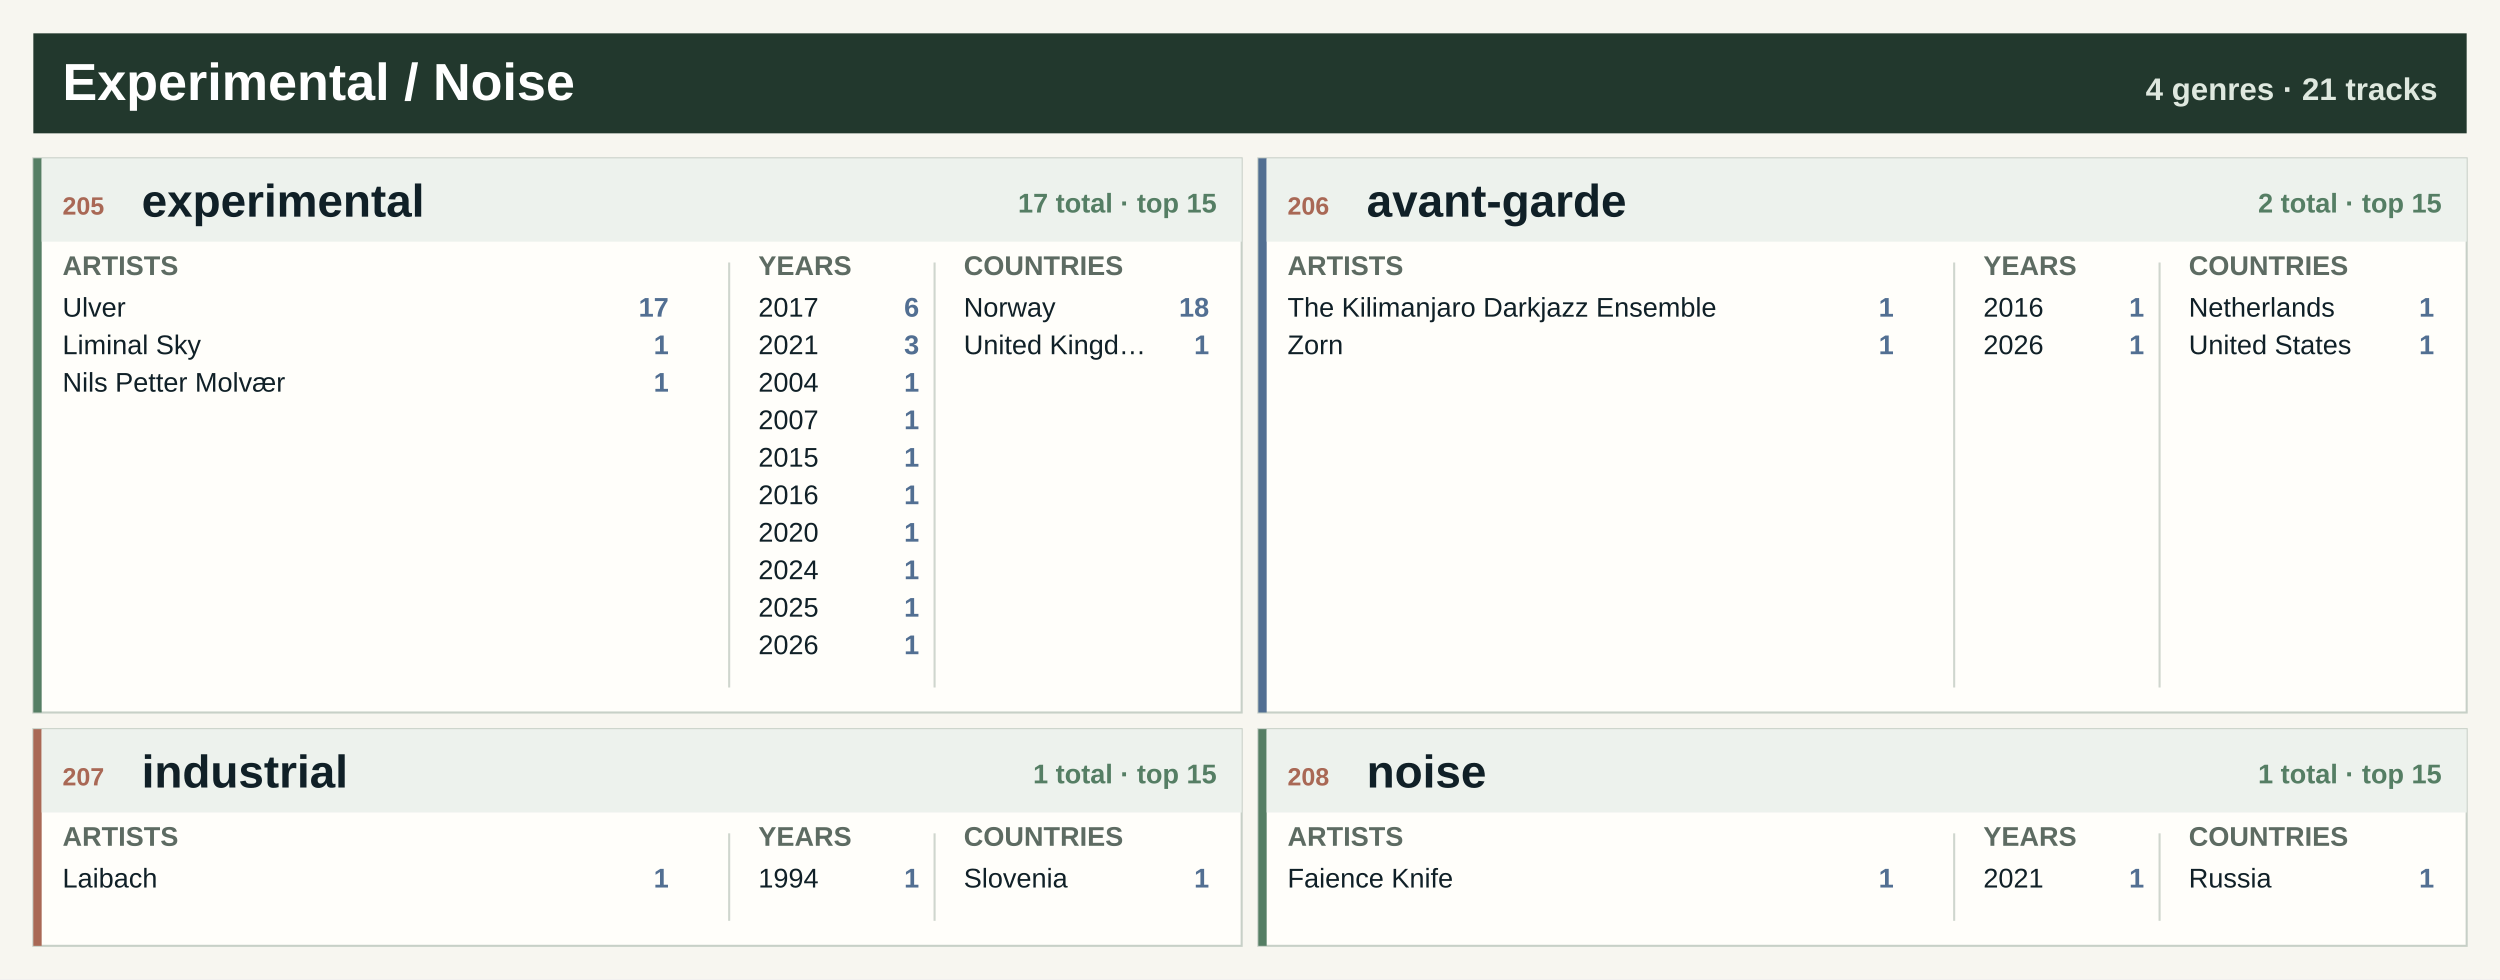
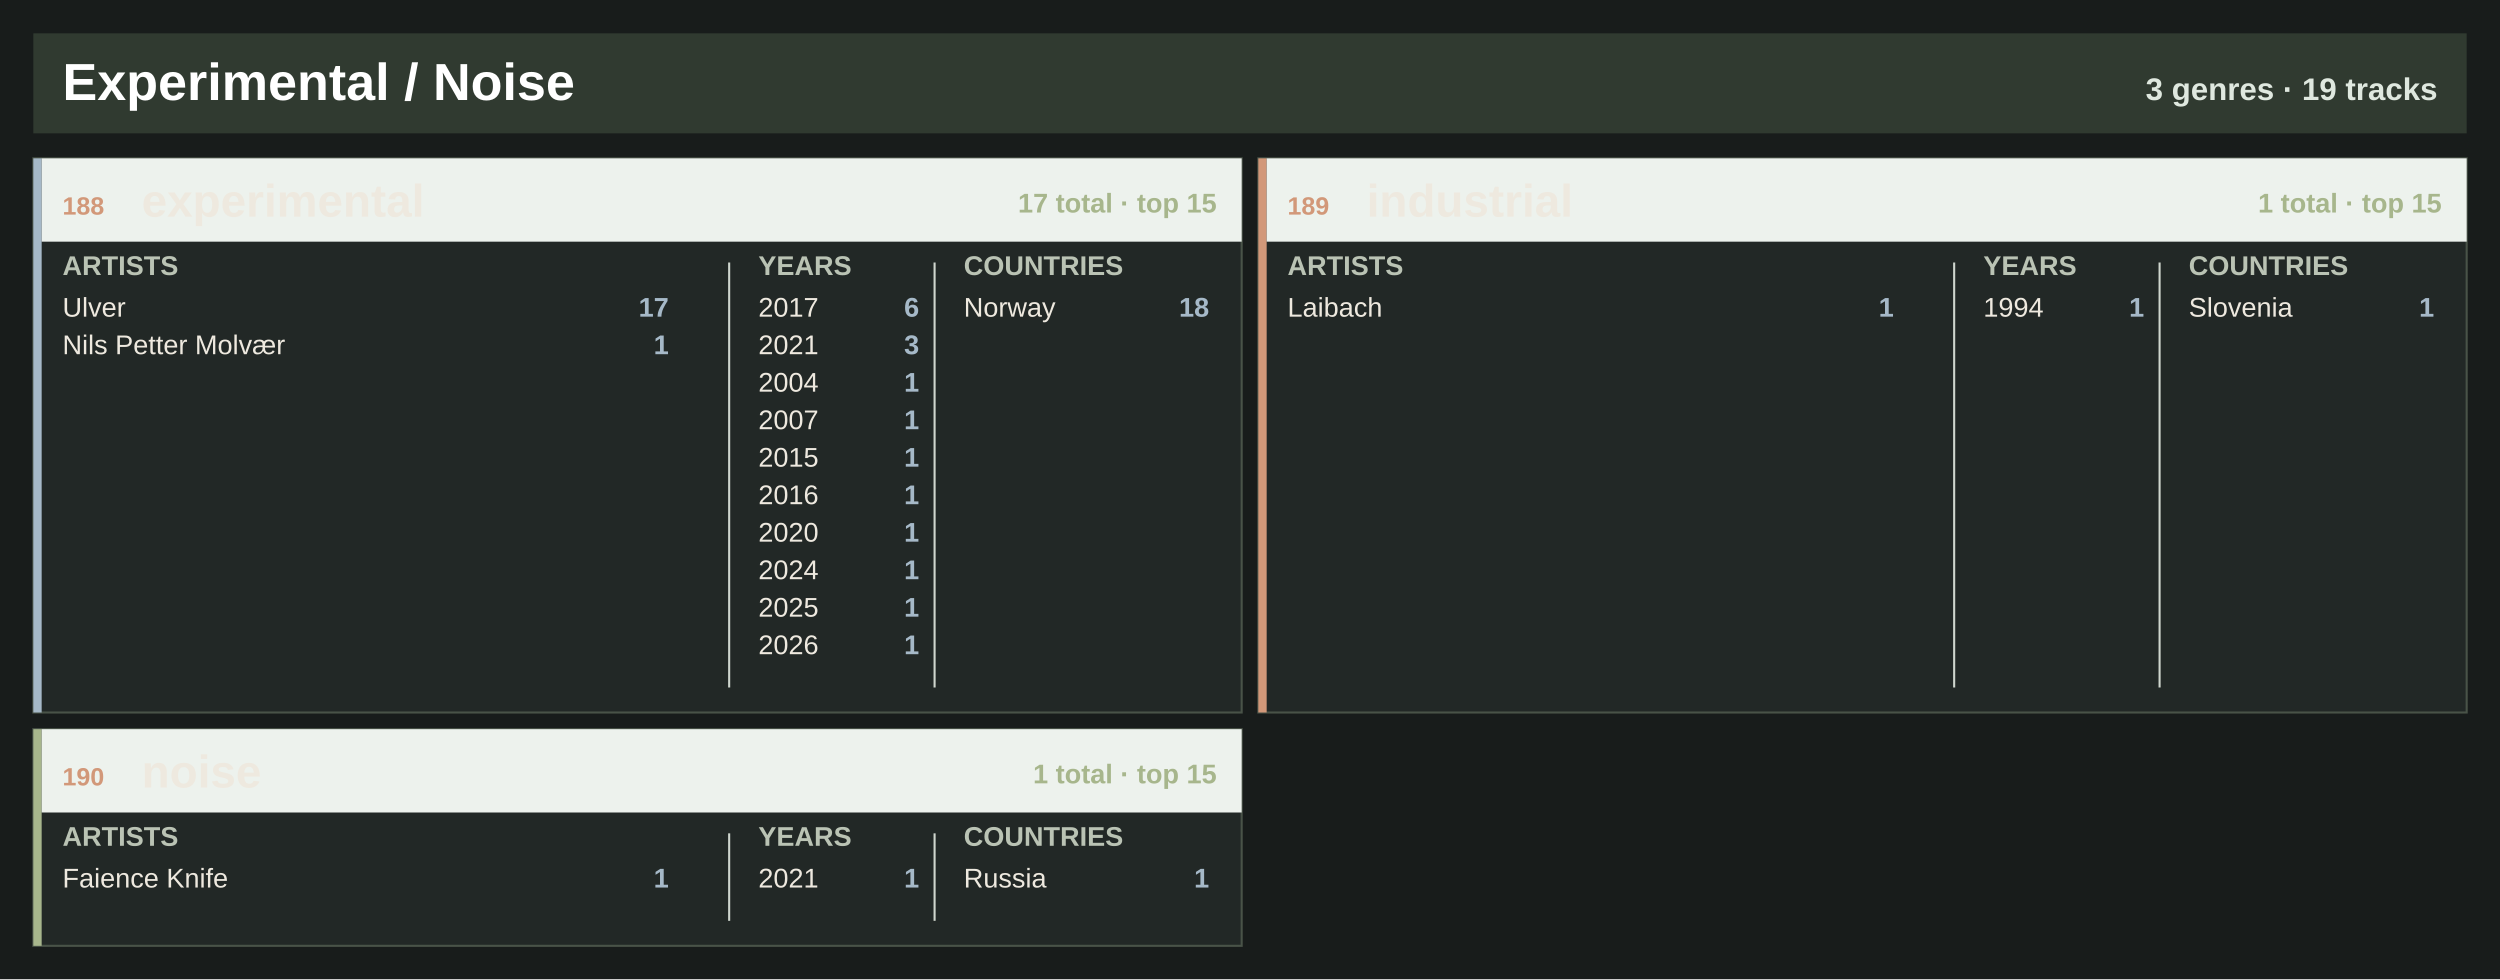
<svg xmlns="http://www.w3.org/2000/svg" width="1200" height="470" viewBox="0 0 1200 470" role="img" aria-label="Experimental / Noise genre atlas">
-   <rect width="1200" height="470" fill="#f7f6f0" />
-   <rect x="16" y="16" width="1168" height="48" fill="#22382d" />
+   <rect width="1200" height="470" fill="#181c1b" />
+   <rect x="16" y="16" width="1168" height="48" fill="#303a30" />
  <text x="30.0" y="48.0" font-family="Segoe UI, Arial, sans-serif" font-size="25" font-weight="800" fill="#ffffff" text-anchor="start">Experimental / Noise</text>
-   <text x="1170.0" y="48.0" font-family="Segoe UI, Arial, sans-serif" font-size="15" font-weight="800" fill="#dfe8df" text-anchor="end">4 genres · 21 tracks</text>
-   <rect x="16.0" y="76.0" width="580.0" height="266" fill="#fffefa" stroke="#c7d0c7" />
-   <rect x="16.0" y="76.0" width="4" height="266" fill="#557e64" />
+   <text x="1170.0" y="48.0" font-family="Segoe UI, Arial, sans-serif" font-size="15" font-weight="800" fill="#dfe8df" text-anchor="end">3 genres · 19 tracks</text>
+   <rect x="16.0" y="76.0" width="580.0" height="266" fill="#222826" stroke="#495348" />
+   <rect x="16.0" y="76.0" width="4" height="266" fill="#a6b9c8" />
  <rect x="20.0" y="76.0" width="576.0" height="40" fill="#edf2ed" />
-   <text x="30.0" y="103.0" font-family="Segoe UI, Arial, sans-serif" font-size="12" font-weight="800" fill="#a96855" text-anchor="start">205</text>
-   <text x="68.0" y="104.0" font-family="Segoe UI, Arial, sans-serif" font-size="22" font-weight="800" fill="#102027" text-anchor="start">experimental</text>
-   <text x="584.0" y="102.0" font-family="Segoe UI, Arial, sans-serif" font-size="13" font-weight="800" fill="#557e64" text-anchor="end">17 total · top 15</text>
-   <text x="30.0" y="132.0" font-family="Segoe UI, Arial, sans-serif" font-size="13" font-weight="800" fill="#5d6b62" text-anchor="start">ARTISTS</text>
-   <text x="364.0" y="132.0" font-family="Segoe UI, Arial, sans-serif" font-size="13" font-weight="800" fill="#5d6b62" text-anchor="start">YEARS</text>
-   <text x="462.6" y="132.0" font-family="Segoe UI, Arial, sans-serif" font-size="13" font-weight="800" fill="#5d6b62" text-anchor="start">COUNTRIES</text>
+   <text x="30.0" y="103.0" font-family="Segoe UI, Arial, sans-serif" font-size="12" font-weight="800" fill="#d29879" text-anchor="start">188</text>
+   <text x="68.0" y="104.0" font-family="Segoe UI, Arial, sans-serif" font-size="22" font-weight="800" fill="#eee9df" text-anchor="start">experimental</text>
+   <text x="584.0" y="102.0" font-family="Segoe UI, Arial, sans-serif" font-size="13" font-weight="800" fill="#a7b68c" text-anchor="end">17 total · top 15</text>
+   <text x="30.0" y="132.0" font-family="Segoe UI, Arial, sans-serif" font-size="13" font-weight="800" fill="#bac3b4" text-anchor="start">ARTISTS</text>
+   <text x="364.0" y="132.0" font-family="Segoe UI, Arial, sans-serif" font-size="13" font-weight="800" fill="#bac3b4" text-anchor="start">YEARS</text>
+   <text x="462.6" y="132.0" font-family="Segoe UI, Arial, sans-serif" font-size="13" font-weight="800" fill="#bac3b4" text-anchor="start">COUNTRIES</text>
  <line x1="350.0" y1="126.0" x2="350.0" y2="330.0" stroke="#cfd6ce" />
  <line x1="448.6" y1="126.0" x2="448.6" y2="330.0" stroke="#cfd6ce" />
-   <text x="30.0" y="152.0" font-family="Segoe UI, Arial, sans-serif" font-size="13" font-weight="400" fill="#102027" text-anchor="start">Ulver</text>
-   <text x="321.0" y="152.0" font-family="Segoe UI, Arial, sans-serif" font-size="13" font-weight="800" fill="#526f92" text-anchor="end">17</text>
-   <text x="30.0" y="170.0" font-family="Segoe UI, Arial, sans-serif" font-size="13" font-weight="400" fill="#102027" text-anchor="start">Liminal Sky</text>
-   <text x="321.0" y="170.0" font-family="Segoe UI, Arial, sans-serif" font-size="13" font-weight="800" fill="#526f92" text-anchor="end">1</text>
-   <text x="30.0" y="188.0" font-family="Segoe UI, Arial, sans-serif" font-size="13" font-weight="400" fill="#102027" text-anchor="start">Nils Petter Molvær</text>
-   <text x="321.0" y="188.0" font-family="Segoe UI, Arial, sans-serif" font-size="13" font-weight="800" fill="#526f92" text-anchor="end">1</text>
-   <text x="364.0" y="152.0" font-family="Segoe UI, Arial, sans-serif" font-size="13" font-weight="400" fill="#102027" text-anchor="start">2017</text>
-   <text x="441.2" y="152.0" font-family="Segoe UI, Arial, sans-serif" font-size="13" font-weight="800" fill="#526f92" text-anchor="end">6</text>
-   <text x="364.0" y="170.0" font-family="Segoe UI, Arial, sans-serif" font-size="13" font-weight="400" fill="#102027" text-anchor="start">2021</text>
-   <text x="441.2" y="170.0" font-family="Segoe UI, Arial, sans-serif" font-size="13" font-weight="800" fill="#526f92" text-anchor="end">3</text>
-   <text x="364.0" y="188.0" font-family="Segoe UI, Arial, sans-serif" font-size="13" font-weight="400" fill="#102027" text-anchor="start">2004</text>
-   <text x="441.2" y="188.0" font-family="Segoe UI, Arial, sans-serif" font-size="13" font-weight="800" fill="#526f92" text-anchor="end">1</text>
-   <text x="364.0" y="206.0" font-family="Segoe UI, Arial, sans-serif" font-size="13" font-weight="400" fill="#102027" text-anchor="start">2007</text>
-   <text x="441.2" y="206.0" font-family="Segoe UI, Arial, sans-serif" font-size="13" font-weight="800" fill="#526f92" text-anchor="end">1</text>
-   <text x="364.0" y="224.0" font-family="Segoe UI, Arial, sans-serif" font-size="13" font-weight="400" fill="#102027" text-anchor="start">2015</text>
-   <text x="441.2" y="224.0" font-family="Segoe UI, Arial, sans-serif" font-size="13" font-weight="800" fill="#526f92" text-anchor="end">1</text>
-   <text x="364.0" y="242.0" font-family="Segoe UI, Arial, sans-serif" font-size="13" font-weight="400" fill="#102027" text-anchor="start">2016</text>
-   <text x="441.2" y="242.0" font-family="Segoe UI, Arial, sans-serif" font-size="13" font-weight="800" fill="#526f92" text-anchor="end">1</text>
-   <text x="364.0" y="260.0" font-family="Segoe UI, Arial, sans-serif" font-size="13" font-weight="400" fill="#102027" text-anchor="start">2020</text>
-   <text x="441.2" y="260.0" font-family="Segoe UI, Arial, sans-serif" font-size="13" font-weight="800" fill="#526f92" text-anchor="end">1</text>
-   <text x="364.0" y="278.0" font-family="Segoe UI, Arial, sans-serif" font-size="13" font-weight="400" fill="#102027" text-anchor="start">2024</text>
-   <text x="441.2" y="278.0" font-family="Segoe UI, Arial, sans-serif" font-size="13" font-weight="800" fill="#526f92" text-anchor="end">1</text>
-   <text x="364.0" y="296.0" font-family="Segoe UI, Arial, sans-serif" font-size="13" font-weight="400" fill="#102027" text-anchor="start">2025</text>
-   <text x="441.2" y="296.0" font-family="Segoe UI, Arial, sans-serif" font-size="13" font-weight="800" fill="#526f92" text-anchor="end">1</text>
-   <text x="364.0" y="314.0" font-family="Segoe UI, Arial, sans-serif" font-size="13" font-weight="400" fill="#102027" text-anchor="start">2026</text>
-   <text x="441.2" y="314.0" font-family="Segoe UI, Arial, sans-serif" font-size="13" font-weight="800" fill="#526f92" text-anchor="end">1</text>
-   <text x="462.6" y="152.0" font-family="Segoe UI, Arial, sans-serif" font-size="13" font-weight="400" fill="#102027" text-anchor="start">Norway</text>
-   <text x="580.4" y="152.0" font-family="Segoe UI, Arial, sans-serif" font-size="13" font-weight="800" fill="#526f92" text-anchor="end">18</text>
-   <text x="462.6" y="170.0" font-family="Segoe UI, Arial, sans-serif" font-size="13" font-weight="400" fill="#102027" text-anchor="start">United Kingd…</text>
-   <text x="580.4" y="170.0" font-family="Segoe UI, Arial, sans-serif" font-size="13" font-weight="800" fill="#526f92" text-anchor="end">1</text>
-   <rect x="604.0" y="76.0" width="580.0" height="266" fill="#fffefa" stroke="#c7d0c7" />
-   <rect x="604.0" y="76.0" width="4" height="266" fill="#526f92" />
+   <text x="30.0" y="152.0" font-family="Segoe UI, Arial, sans-serif" font-size="13" font-weight="400" fill="#eee9df" text-anchor="start">Ulver</text>
+   <text x="321.0" y="152.0" font-family="Segoe UI, Arial, sans-serif" font-size="13" font-weight="800" fill="#a6b9c8" text-anchor="end">17</text>
+   <text x="30.0" y="170.0" font-family="Segoe UI, Arial, sans-serif" font-size="13" font-weight="400" fill="#eee9df" text-anchor="start">Nils Petter Molvær</text>
+   <text x="321.0" y="170.0" font-family="Segoe UI, Arial, sans-serif" font-size="13" font-weight="800" fill="#a6b9c8" text-anchor="end">1</text>
+   <text x="364.0" y="152.0" font-family="Segoe UI, Arial, sans-serif" font-size="13" font-weight="400" fill="#eee9df" text-anchor="start">2017</text>
+   <text x="441.2" y="152.0" font-family="Segoe UI, Arial, sans-serif" font-size="13" font-weight="800" fill="#a6b9c8" text-anchor="end">6</text>
+   <text x="364.0" y="170.0" font-family="Segoe UI, Arial, sans-serif" font-size="13" font-weight="400" fill="#eee9df" text-anchor="start">2021</text>
+   <text x="441.2" y="170.0" font-family="Segoe UI, Arial, sans-serif" font-size="13" font-weight="800" fill="#a6b9c8" text-anchor="end">3</text>
+   <text x="364.0" y="188.0" font-family="Segoe UI, Arial, sans-serif" font-size="13" font-weight="400" fill="#eee9df" text-anchor="start">2004</text>
+   <text x="441.2" y="188.0" font-family="Segoe UI, Arial, sans-serif" font-size="13" font-weight="800" fill="#a6b9c8" text-anchor="end">1</text>
+   <text x="364.0" y="206.0" font-family="Segoe UI, Arial, sans-serif" font-size="13" font-weight="400" fill="#eee9df" text-anchor="start">2007</text>
+   <text x="441.2" y="206.0" font-family="Segoe UI, Arial, sans-serif" font-size="13" font-weight="800" fill="#a6b9c8" text-anchor="end">1</text>
+   <text x="364.0" y="224.0" font-family="Segoe UI, Arial, sans-serif" font-size="13" font-weight="400" fill="#eee9df" text-anchor="start">2015</text>
+   <text x="441.2" y="224.0" font-family="Segoe UI, Arial, sans-serif" font-size="13" font-weight="800" fill="#a6b9c8" text-anchor="end">1</text>
+   <text x="364.0" y="242.0" font-family="Segoe UI, Arial, sans-serif" font-size="13" font-weight="400" fill="#eee9df" text-anchor="start">2016</text>
+   <text x="441.2" y="242.0" font-family="Segoe UI, Arial, sans-serif" font-size="13" font-weight="800" fill="#a6b9c8" text-anchor="end">1</text>
+   <text x="364.0" y="260.0" font-family="Segoe UI, Arial, sans-serif" font-size="13" font-weight="400" fill="#eee9df" text-anchor="start">2020</text>
+   <text x="441.2" y="260.0" font-family="Segoe UI, Arial, sans-serif" font-size="13" font-weight="800" fill="#a6b9c8" text-anchor="end">1</text>
+   <text x="364.0" y="278.0" font-family="Segoe UI, Arial, sans-serif" font-size="13" font-weight="400" fill="#eee9df" text-anchor="start">2024</text>
+   <text x="441.2" y="278.0" font-family="Segoe UI, Arial, sans-serif" font-size="13" font-weight="800" fill="#a6b9c8" text-anchor="end">1</text>
+   <text x="364.0" y="296.0" font-family="Segoe UI, Arial, sans-serif" font-size="13" font-weight="400" fill="#eee9df" text-anchor="start">2025</text>
+   <text x="441.2" y="296.0" font-family="Segoe UI, Arial, sans-serif" font-size="13" font-weight="800" fill="#a6b9c8" text-anchor="end">1</text>
+   <text x="364.0" y="314.0" font-family="Segoe UI, Arial, sans-serif" font-size="13" font-weight="400" fill="#eee9df" text-anchor="start">2026</text>
+   <text x="441.2" y="314.0" font-family="Segoe UI, Arial, sans-serif" font-size="13" font-weight="800" fill="#a6b9c8" text-anchor="end">1</text>
+   <text x="462.6" y="152.0" font-family="Segoe UI, Arial, sans-serif" font-size="13" font-weight="400" fill="#eee9df" text-anchor="start">Norway</text>
+   <text x="580.4" y="152.0" font-family="Segoe UI, Arial, sans-serif" font-size="13" font-weight="800" fill="#a6b9c8" text-anchor="end">18</text>
+   <rect x="604.0" y="76.0" width="580.0" height="266" fill="#222826" stroke="#495348" />
+   <rect x="604.0" y="76.0" width="4" height="266" fill="#d29879" />
  <rect x="608.0" y="76.0" width="576.0" height="40" fill="#edf2ed" />
-   <text x="618.0" y="103.0" font-family="Segoe UI, Arial, sans-serif" font-size="12" font-weight="800" fill="#a96855" text-anchor="start">206</text>
-   <text x="656.0" y="104.0" font-family="Segoe UI, Arial, sans-serif" font-size="22" font-weight="800" fill="#102027" text-anchor="start">avant-garde</text>
-   <text x="1172.0" y="102.0" font-family="Segoe UI, Arial, sans-serif" font-size="13" font-weight="800" fill="#557e64" text-anchor="end">2 total · top 15</text>
-   <text x="618.0" y="132.0" font-family="Segoe UI, Arial, sans-serif" font-size="13" font-weight="800" fill="#5d6b62" text-anchor="start">ARTISTS</text>
-   <text x="952.0" y="132.0" font-family="Segoe UI, Arial, sans-serif" font-size="13" font-weight="800" fill="#5d6b62" text-anchor="start">YEARS</text>
-   <text x="1050.6" y="132.0" font-family="Segoe UI, Arial, sans-serif" font-size="13" font-weight="800" fill="#5d6b62" text-anchor="start">COUNTRIES</text>
+   <text x="618.0" y="103.0" font-family="Segoe UI, Arial, sans-serif" font-size="12" font-weight="800" fill="#d29879" text-anchor="start">189</text>
+   <text x="656.0" y="104.0" font-family="Segoe UI, Arial, sans-serif" font-size="22" font-weight="800" fill="#eee9df" text-anchor="start">industrial</text>
+   <text x="1172.0" y="102.0" font-family="Segoe UI, Arial, sans-serif" font-size="13" font-weight="800" fill="#a7b68c" text-anchor="end">1 total · top 15</text>
+   <text x="618.0" y="132.0" font-family="Segoe UI, Arial, sans-serif" font-size="13" font-weight="800" fill="#bac3b4" text-anchor="start">ARTISTS</text>
+   <text x="952.0" y="132.0" font-family="Segoe UI, Arial, sans-serif" font-size="13" font-weight="800" fill="#bac3b4" text-anchor="start">YEARS</text>
+   <text x="1050.6" y="132.0" font-family="Segoe UI, Arial, sans-serif" font-size="13" font-weight="800" fill="#bac3b4" text-anchor="start">COUNTRIES</text>
  <line x1="938.0" y1="126.0" x2="938.0" y2="330.0" stroke="#cfd6ce" />
  <line x1="1036.6" y1="126.0" x2="1036.6" y2="330.0" stroke="#cfd6ce" />
-   <text x="618.0" y="152.0" font-family="Segoe UI, Arial, sans-serif" font-size="13" font-weight="400" fill="#102027" text-anchor="start">The Kilimanjaro Darkjazz Ensemble</text>
-   <text x="909.0" y="152.0" font-family="Segoe UI, Arial, sans-serif" font-size="13" font-weight="800" fill="#526f92" text-anchor="end">1</text>
-   <text x="618.0" y="170.0" font-family="Segoe UI, Arial, sans-serif" font-size="13" font-weight="400" fill="#102027" text-anchor="start">Zorn</text>
-   <text x="909.0" y="170.0" font-family="Segoe UI, Arial, sans-serif" font-size="13" font-weight="800" fill="#526f92" text-anchor="end">1</text>
-   <text x="952.0" y="152.0" font-family="Segoe UI, Arial, sans-serif" font-size="13" font-weight="400" fill="#102027" text-anchor="start">2016</text>
-   <text x="1029.2" y="152.0" font-family="Segoe UI, Arial, sans-serif" font-size="13" font-weight="800" fill="#526f92" text-anchor="end">1</text>
-   <text x="952.0" y="170.0" font-family="Segoe UI, Arial, sans-serif" font-size="13" font-weight="400" fill="#102027" text-anchor="start">2026</text>
-   <text x="1029.2" y="170.0" font-family="Segoe UI, Arial, sans-serif" font-size="13" font-weight="800" fill="#526f92" text-anchor="end">1</text>
-   <text x="1050.6" y="152.0" font-family="Segoe UI, Arial, sans-serif" font-size="13" font-weight="400" fill="#102027" text-anchor="start">Netherlands</text>
-   <text x="1168.4" y="152.0" font-family="Segoe UI, Arial, sans-serif" font-size="13" font-weight="800" fill="#526f92" text-anchor="end">1</text>
-   <text x="1050.6" y="170.0" font-family="Segoe UI, Arial, sans-serif" font-size="13" font-weight="400" fill="#102027" text-anchor="start">United States</text>
-   <text x="1168.4" y="170.0" font-family="Segoe UI, Arial, sans-serif" font-size="13" font-weight="800" fill="#526f92" text-anchor="end">1</text>
-   <rect x="16.0" y="350.0" width="580.0" height="104" fill="#fffefa" stroke="#c7d0c7" />
-   <rect x="16.0" y="350.0" width="4" height="104" fill="#a96855" />
+   <text x="618.0" y="152.0" font-family="Segoe UI, Arial, sans-serif" font-size="13" font-weight="400" fill="#eee9df" text-anchor="start">Laibach</text>
+   <text x="909.0" y="152.0" font-family="Segoe UI, Arial, sans-serif" font-size="13" font-weight="800" fill="#a6b9c8" text-anchor="end">1</text>
+   <text x="952.0" y="152.0" font-family="Segoe UI, Arial, sans-serif" font-size="13" font-weight="400" fill="#eee9df" text-anchor="start">1994</text>
+   <text x="1029.2" y="152.0" font-family="Segoe UI, Arial, sans-serif" font-size="13" font-weight="800" fill="#a6b9c8" text-anchor="end">1</text>
+   <text x="1050.6" y="152.0" font-family="Segoe UI, Arial, sans-serif" font-size="13" font-weight="400" fill="#eee9df" text-anchor="start">Slovenia</text>
+   <text x="1168.4" y="152.0" font-family="Segoe UI, Arial, sans-serif" font-size="13" font-weight="800" fill="#a6b9c8" text-anchor="end">1</text>
+   <rect x="16.0" y="350.0" width="580.0" height="104" fill="#222826" stroke="#495348" />
+   <rect x="16.0" y="350.0" width="4" height="104" fill="#a7b68c" />
  <rect x="20.0" y="350.0" width="576.0" height="40" fill="#edf2ed" />
-   <text x="30.0" y="377.0" font-family="Segoe UI, Arial, sans-serif" font-size="12" font-weight="800" fill="#a96855" text-anchor="start">207</text>
-   <text x="68.0" y="378.0" font-family="Segoe UI, Arial, sans-serif" font-size="22" font-weight="800" fill="#102027" text-anchor="start">industrial</text>
-   <text x="584.0" y="376.0" font-family="Segoe UI, Arial, sans-serif" font-size="13" font-weight="800" fill="#557e64" text-anchor="end">1 total · top 15</text>
-   <text x="30.0" y="406.0" font-family="Segoe UI, Arial, sans-serif" font-size="13" font-weight="800" fill="#5d6b62" text-anchor="start">ARTISTS</text>
-   <text x="364.0" y="406.0" font-family="Segoe UI, Arial, sans-serif" font-size="13" font-weight="800" fill="#5d6b62" text-anchor="start">YEARS</text>
-   <text x="462.6" y="406.0" font-family="Segoe UI, Arial, sans-serif" font-size="13" font-weight="800" fill="#5d6b62" text-anchor="start">COUNTRIES</text>
+   <text x="30.0" y="377.0" font-family="Segoe UI, Arial, sans-serif" font-size="12" font-weight="800" fill="#d29879" text-anchor="start">190</text>
+   <text x="68.0" y="378.0" font-family="Segoe UI, Arial, sans-serif" font-size="22" font-weight="800" fill="#eee9df" text-anchor="start">noise</text>
+   <text x="584.0" y="376.0" font-family="Segoe UI, Arial, sans-serif" font-size="13" font-weight="800" fill="#a7b68c" text-anchor="end">1 total · top 15</text>
+   <text x="30.0" y="406.0" font-family="Segoe UI, Arial, sans-serif" font-size="13" font-weight="800" fill="#bac3b4" text-anchor="start">ARTISTS</text>
+   <text x="364.0" y="406.0" font-family="Segoe UI, Arial, sans-serif" font-size="13" font-weight="800" fill="#bac3b4" text-anchor="start">YEARS</text>
+   <text x="462.6" y="406.0" font-family="Segoe UI, Arial, sans-serif" font-size="13" font-weight="800" fill="#bac3b4" text-anchor="start">COUNTRIES</text>
  <line x1="350.0" y1="400.0" x2="350.0" y2="442.0" stroke="#cfd6ce" />
  <line x1="448.6" y1="400.0" x2="448.6" y2="442.0" stroke="#cfd6ce" />
-   <text x="30.0" y="426.0" font-family="Segoe UI, Arial, sans-serif" font-size="13" font-weight="400" fill="#102027" text-anchor="start">Laibach</text>
-   <text x="321.0" y="426.0" font-family="Segoe UI, Arial, sans-serif" font-size="13" font-weight="800" fill="#526f92" text-anchor="end">1</text>
-   <text x="364.0" y="426.0" font-family="Segoe UI, Arial, sans-serif" font-size="13" font-weight="400" fill="#102027" text-anchor="start">1994</text>
-   <text x="441.2" y="426.0" font-family="Segoe UI, Arial, sans-serif" font-size="13" font-weight="800" fill="#526f92" text-anchor="end">1</text>
-   <text x="462.6" y="426.0" font-family="Segoe UI, Arial, sans-serif" font-size="13" font-weight="400" fill="#102027" text-anchor="start">Slovenia</text>
-   <text x="580.4" y="426.0" font-family="Segoe UI, Arial, sans-serif" font-size="13" font-weight="800" fill="#526f92" text-anchor="end">1</text>
-   <rect x="604.0" y="350.0" width="580.0" height="104" fill="#fffefa" stroke="#c7d0c7" />
-   <rect x="604.0" y="350.0" width="4" height="104" fill="#557e64" />
-   <rect x="608.0" y="350.0" width="576.0" height="40" fill="#edf2ed" />
-   <text x="618.0" y="377.0" font-family="Segoe UI, Arial, sans-serif" font-size="12" font-weight="800" fill="#a96855" text-anchor="start">208</text>
-   <text x="656.0" y="378.0" font-family="Segoe UI, Arial, sans-serif" font-size="22" font-weight="800" fill="#102027" text-anchor="start">noise</text>
-   <text x="1172.0" y="376.0" font-family="Segoe UI, Arial, sans-serif" font-size="13" font-weight="800" fill="#557e64" text-anchor="end">1 total · top 15</text>
-   <text x="618.0" y="406.0" font-family="Segoe UI, Arial, sans-serif" font-size="13" font-weight="800" fill="#5d6b62" text-anchor="start">ARTISTS</text>
-   <text x="952.0" y="406.0" font-family="Segoe UI, Arial, sans-serif" font-size="13" font-weight="800" fill="#5d6b62" text-anchor="start">YEARS</text>
-   <text x="1050.6" y="406.0" font-family="Segoe UI, Arial, sans-serif" font-size="13" font-weight="800" fill="#5d6b62" text-anchor="start">COUNTRIES</text>
-   <line x1="938.0" y1="400.0" x2="938.0" y2="442.0" stroke="#cfd6ce" />
-   <line x1="1036.6" y1="400.0" x2="1036.6" y2="442.0" stroke="#cfd6ce" />
-   <text x="618.0" y="426.0" font-family="Segoe UI, Arial, sans-serif" font-size="13" font-weight="400" fill="#102027" text-anchor="start">Faience Knife</text>
-   <text x="909.0" y="426.0" font-family="Segoe UI, Arial, sans-serif" font-size="13" font-weight="800" fill="#526f92" text-anchor="end">1</text>
-   <text x="952.0" y="426.0" font-family="Segoe UI, Arial, sans-serif" font-size="13" font-weight="400" fill="#102027" text-anchor="start">2021</text>
-   <text x="1029.2" y="426.0" font-family="Segoe UI, Arial, sans-serif" font-size="13" font-weight="800" fill="#526f92" text-anchor="end">1</text>
-   <text x="1050.6" y="426.0" font-family="Segoe UI, Arial, sans-serif" font-size="13" font-weight="400" fill="#102027" text-anchor="start">Russia</text>
-   <text x="1168.4" y="426.0" font-family="Segoe UI, Arial, sans-serif" font-size="13" font-weight="800" fill="#526f92" text-anchor="end">1</text>
+   <text x="30.0" y="426.0" font-family="Segoe UI, Arial, sans-serif" font-size="13" font-weight="400" fill="#eee9df" text-anchor="start">Faience Knife</text>
+   <text x="321.0" y="426.0" font-family="Segoe UI, Arial, sans-serif" font-size="13" font-weight="800" fill="#a6b9c8" text-anchor="end">1</text>
+   <text x="364.0" y="426.0" font-family="Segoe UI, Arial, sans-serif" font-size="13" font-weight="400" fill="#eee9df" text-anchor="start">2021</text>
+   <text x="441.2" y="426.0" font-family="Segoe UI, Arial, sans-serif" font-size="13" font-weight="800" fill="#a6b9c8" text-anchor="end">1</text>
+   <text x="462.6" y="426.0" font-family="Segoe UI, Arial, sans-serif" font-size="13" font-weight="400" fill="#eee9df" text-anchor="start">Russia</text>
+   <text x="580.4" y="426.0" font-family="Segoe UI, Arial, sans-serif" font-size="13" font-weight="800" fill="#a6b9c8" text-anchor="end">1</text>
</svg>
